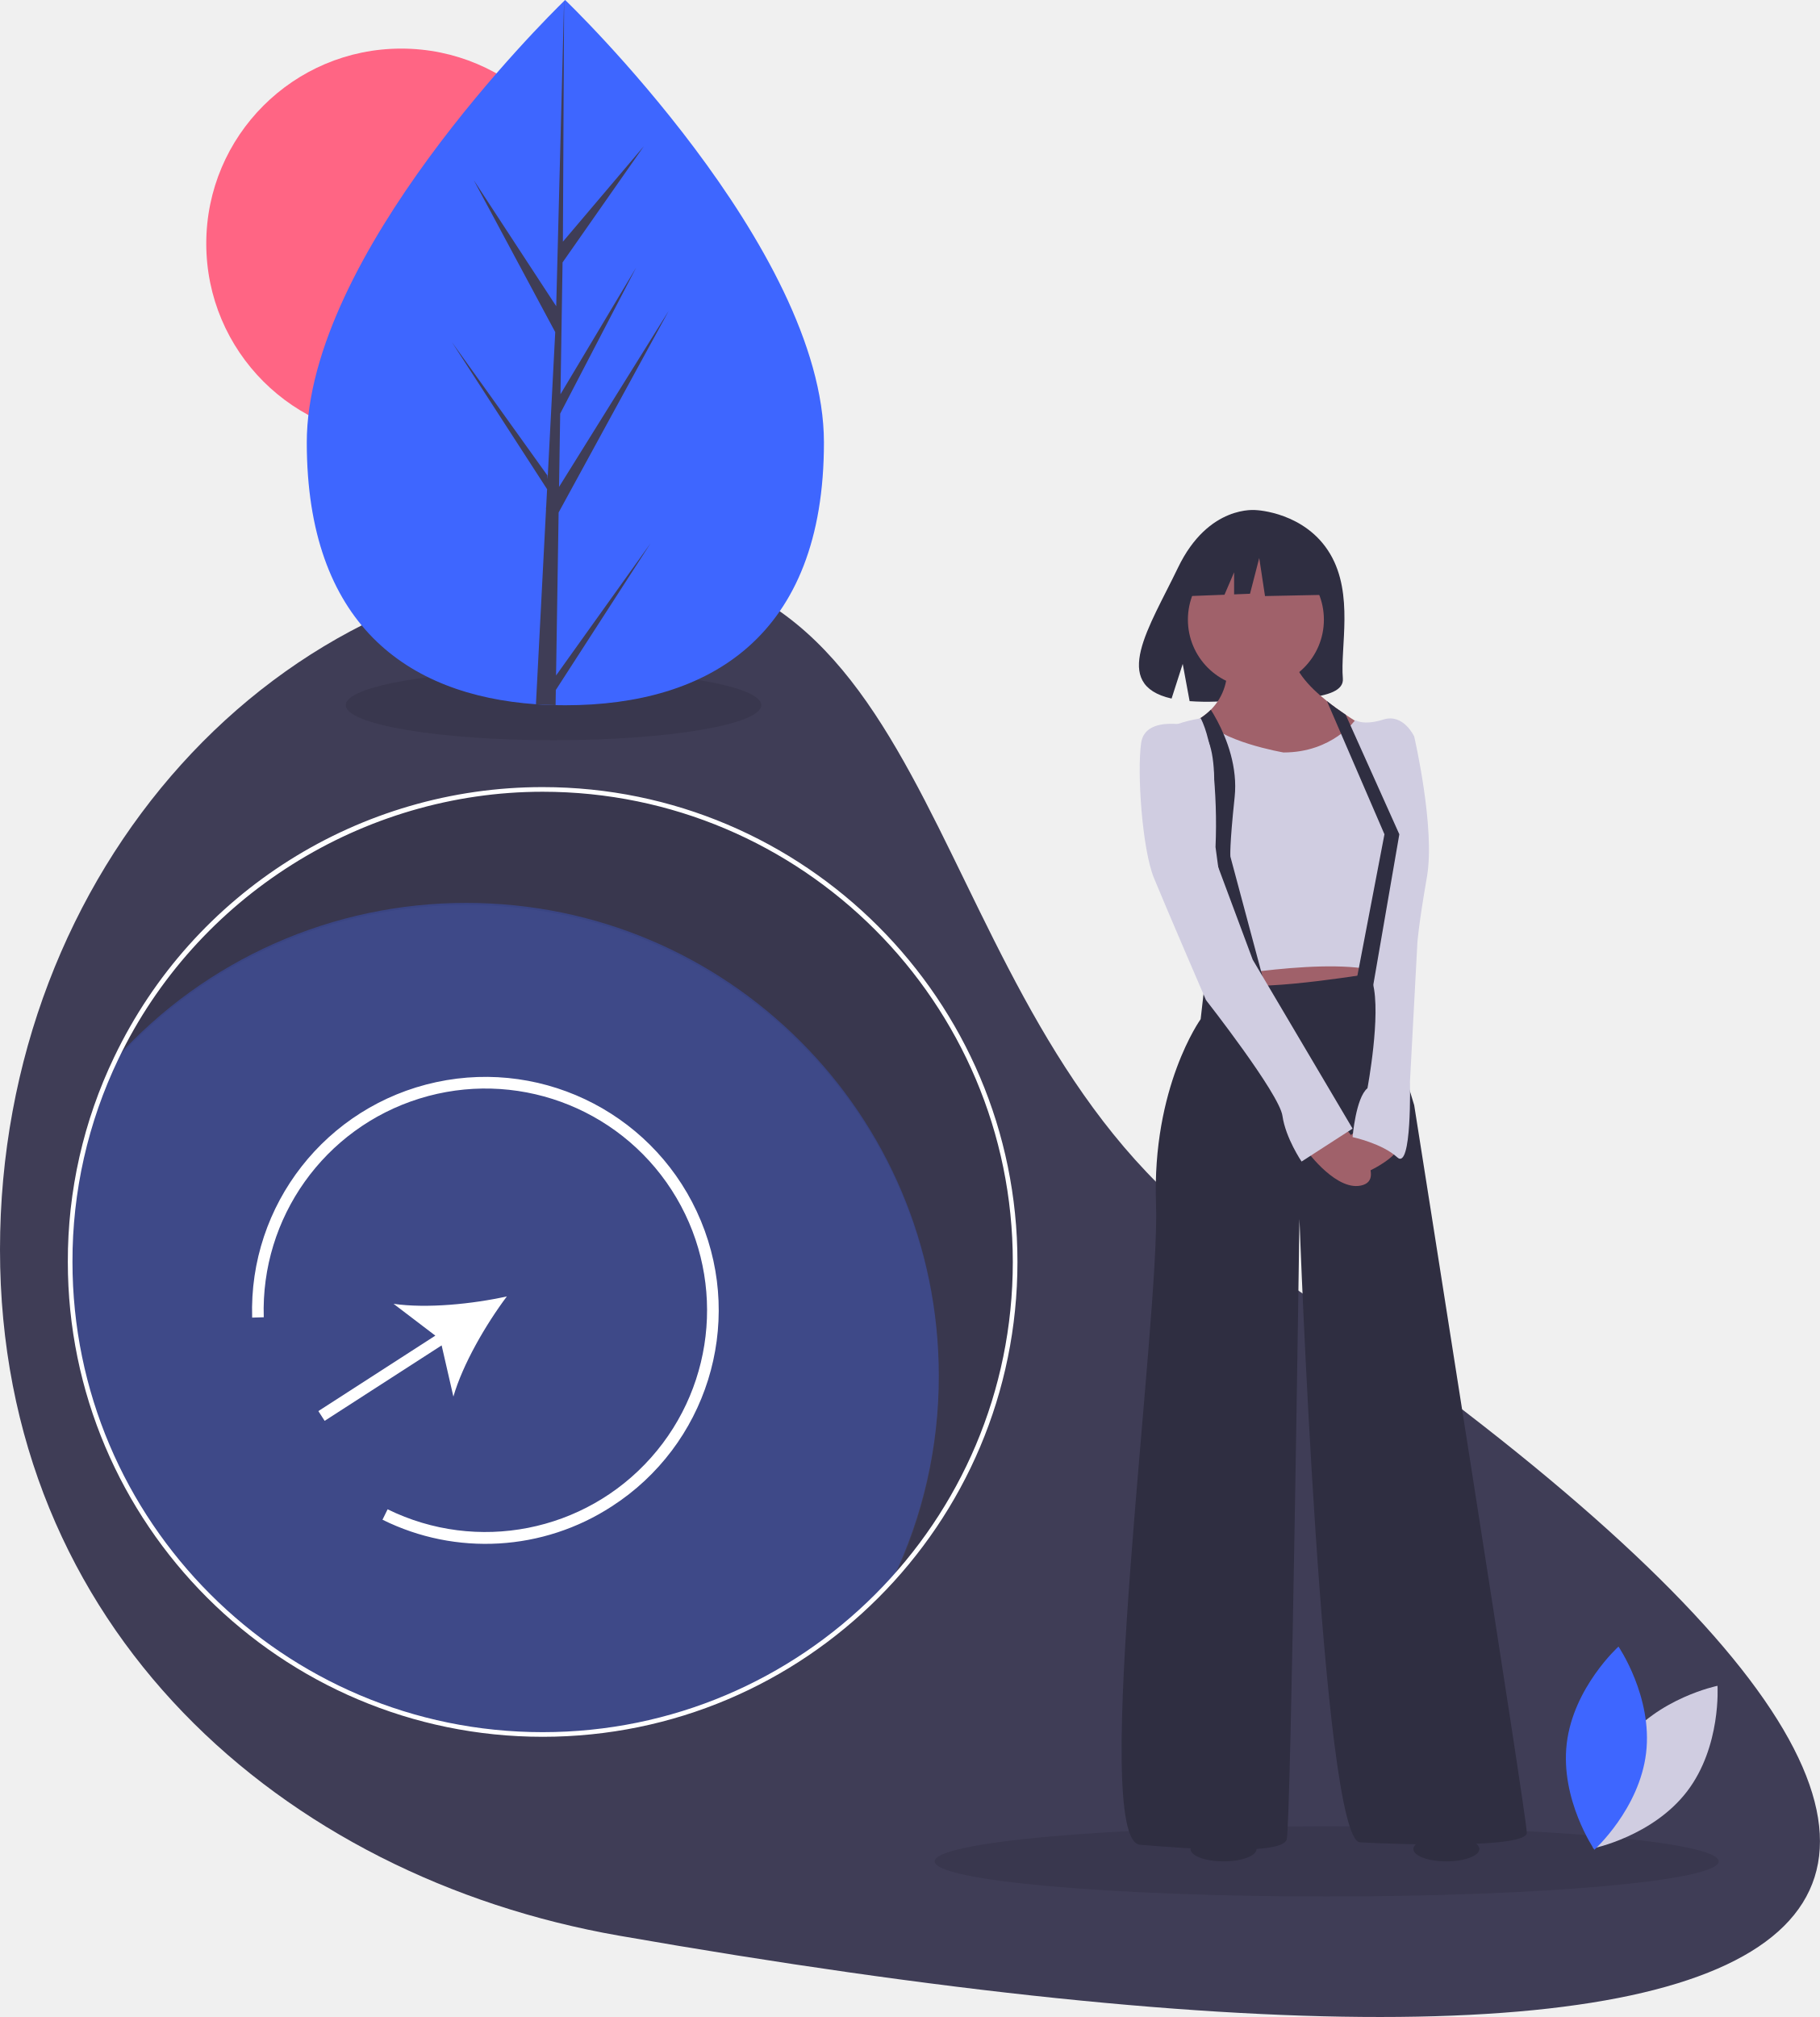
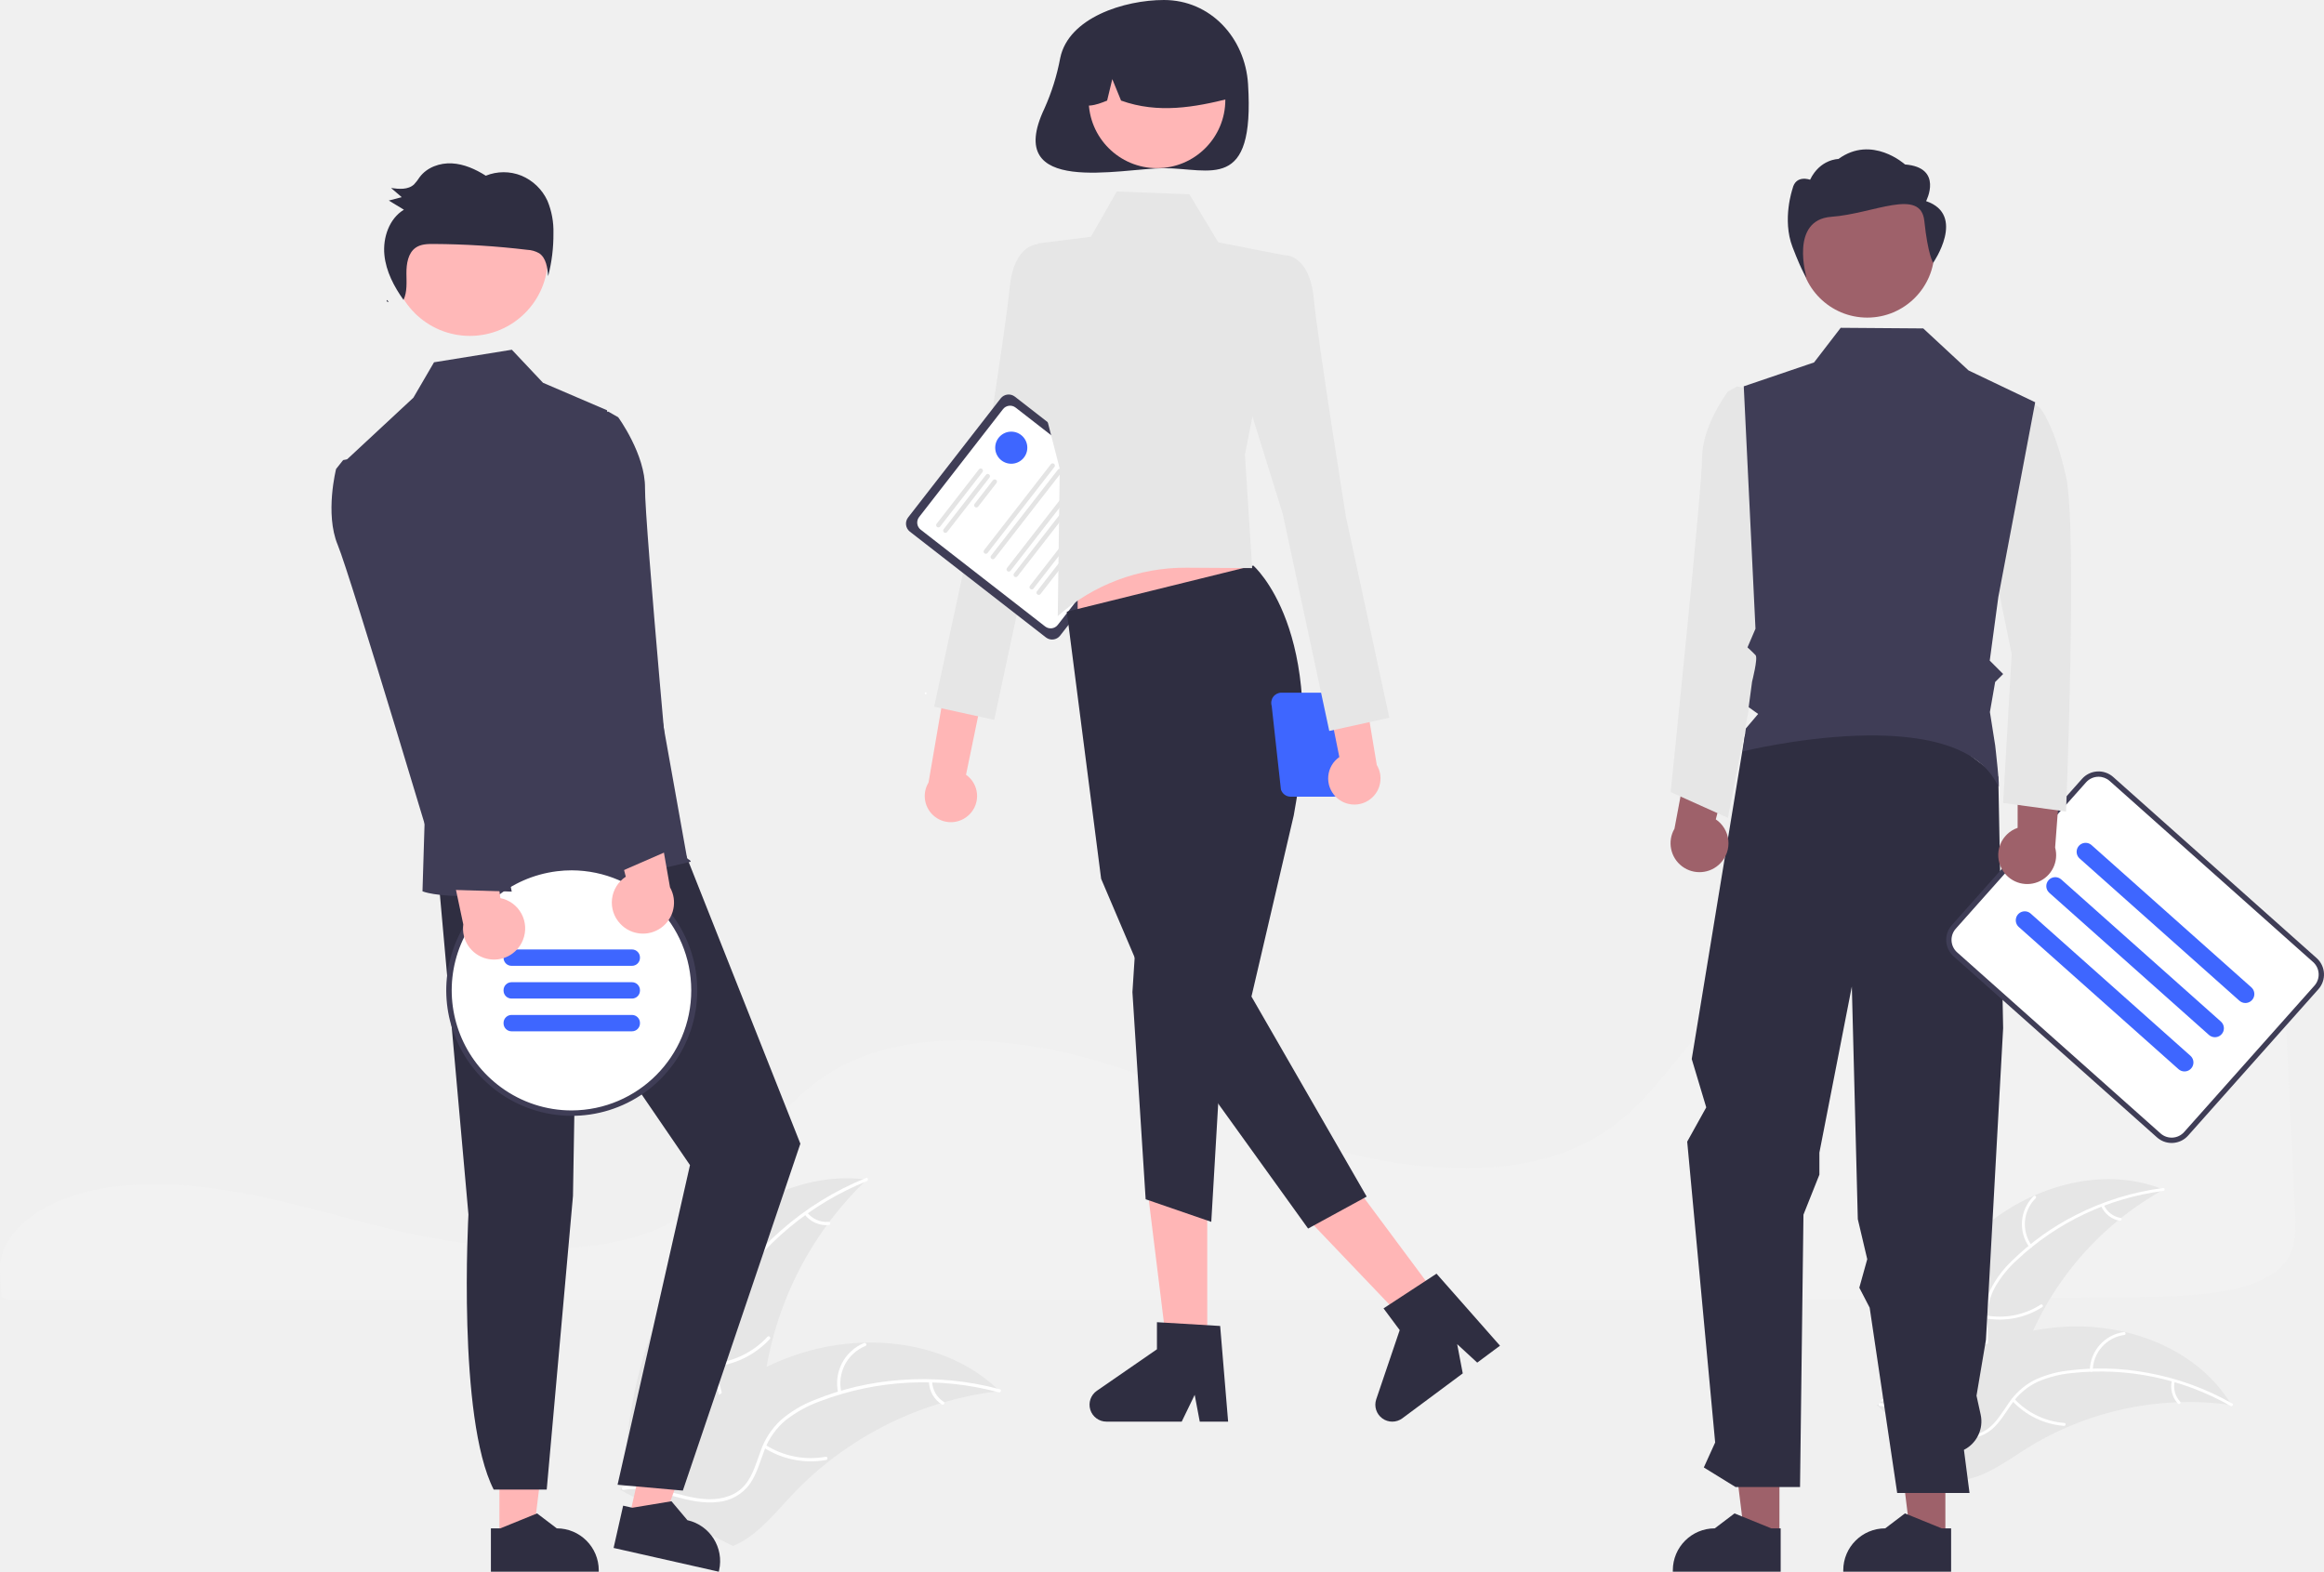
- <svg xmlns="http://www.w3.org/2000/svg" id="b8ea24f2-0d0e-4134-9f6b-a081050070ad" data-name="Layer 1" width="783.928" height="868.734" viewBox="0 0 783.928 868.734">
-   <path d="M741.277,553.829c427.439,285.996,288.519,392.565-266.62,295.504C329.606,823.973,208.036,717.032,208.036,553.829s119.37-295.504,266.62-295.504S605.636,463.073,741.277,553.829Z" transform="translate(-208.0361 -15.63315)" fill="#3f3d56" />
-   <ellipse cx="571.456" cy="801.706" rx="168.859" ry="15.108" opacity="0.1" />
-   <ellipse cx="238.428" cy="303.706" rx="89.5" ry="15.108" opacity="0.1" />
-   <path d="M441.773,356.532A203.538,203.538,0,0,0,258.143,472.192,203.029,203.029,0,0,1,408.89,405.413c112.398,0,203.52,91.122,203.52,203.52a202.648,202.648,0,0,1-19.89,87.86,202.782,202.782,0,0,0,52.773-136.741C645.293,447.654,554.171,356.532,441.773,356.532Z" transform="translate(-208.0361 -15.63315)" opacity="0.1" />
-   <path d="M612.41,608.044a202.648,202.648,0,0,1-19.89,87.86,203.029,203.029,0,0,1-150.747,66.779c-112.398,0-203.52-91.122-203.52-203.52A202.648,202.648,0,0,1,258.143,471.303,203.029,203.029,0,0,1,408.89,404.524C521.288,404.524,612.41,495.646,612.41,608.044Z" transform="translate(-208.0361 -15.63315)" fill="#3e66ff" opacity="0.3" />
-   <path d="M441.773,763.683c-112.773,0-204.521-91.747-204.521-204.52a202.601,202.601,0,0,1,19.988-88.293A204.539,204.539,0,0,1,441.773,354.643c112.773,0,204.52,91.748,204.52,204.521a204.506,204.506,0,0,1-204.52,204.52Zm0-407.04c-77.489,0-149.215,45.176-182.729,115.093a200.605,200.605,0,0,0-19.792,87.428c0,111.67,90.85,202.52,202.521,202.52a202.506,202.506,0,0,0,202.52-202.52C644.293,447.494,553.443,356.643,441.773,356.643Z" transform="translate(-208.0361 -15.63315)" fill="#fff" />
-   <path d="M907.392,766.268c-14.782,19.332-13.091,45.458-13.091,45.458s25.656-5.217,40.438-24.548,13.091-45.458,13.091-45.458S922.173,746.936,907.392,766.268Z" transform="translate(-208.0361 -15.63315)" fill="#d0cde1" />
-   <path d="M917.079,770.609c-2.868,24.166-22.286,41.727-22.286,41.727s-14.767-21.619-11.898-45.785,22.286-41.727,22.286-41.727S919.947,746.444,917.079,770.609Z" transform="translate(-208.0361 -15.63315)" fill="#3e66ff" />
-   <circle cx="172.828" cy="104.911" r="83.979" fill="#ff6584" />
-   <path d="M562.937,206.166c.041,83.884-49.813,113.194-111.324,113.224q-2.143.001-4.266-.046-4.276-.09-8.463-.386c-55.517-3.904-98.667-34.672-98.705-112.684C340.141,125.541,443.274,23.608,451.009,16.071c.007,0,.007,0,.014-.007.294-.287.444-.431.444-.431S562.897,122.289,562.937,206.166Z" transform="translate(-208.0361 -15.63315)" fill="#3e66ff" />
-   <path d="M447.554,306.56l40.708-56.936-40.807,63.184-.106,6.535q-4.276-.09-8.463-.386l4.348-83.921-.034-.649.075-.123.413-7.93-40.971-63.302L443.807,220.395l.103,1.682,3.285-63.405L412.115,93.254l35.505,54.274,3.388-131.457.013-.437 0.0.431-.524,103.668L485.362,78.617,450.352,128.66l-.895,56.773,32.561-54.498-32.686,62.845-.497,31.569,47.254-75.861-47.434,86.874Z" transform="translate(-208.0361 -15.63315)" fill="#3f3d56" />
-   <path d="M780.992,254.227c-10.675-18.037-31.794-18.877-31.794-18.877s-20.579-2.632-33.781,24.839c-12.305,25.605-29.287,50.326-2.734,56.32l4.796-14.928,2.97,16.039a103.895,103.895,0,0,0,11.361.194c28.436-.918,55.517.269,54.645-9.935C785.297,294.313,791.263,271.582,780.992,254.227Z" transform="translate(-208.0361 -15.63315)" fill="#2f2e41" />
-   <polygon points="525.862 407.843 528.608 435.301 592.22 428.437 593.593 407.843 525.862 407.843" fill="#a0616a" />
-   <path d="M727.034,438.578l-1.831,16.017s-21.052,29.289-19.221,79.63S677.151,808.353,699.118,810.184s61.324,4.576,63.155-2.288,5.492-267.263,5.492-267.263,9.61,267.588,26.086,268.503,71.85,2.746,71.85-4.119S817.189,491.665,817.189,491.665l-7.78-25.628-7.78-31.577s-48.51,8.238-61.782,5.034S727.034,438.578,727.034,438.578Z" transform="translate(-208.0361 -15.63315)" fill="#2f2e41" />
-   <circle cx="540.964" cy="266.889" r="29.289" fill="#a0616a" />
-   <path d="M800.257,331.032l-5.56,8.091-3.56,5.176-5.981,8.7-29.747,2.288s-7.226-2.334-15.564-5.743c-3.08-1.263-6.315-2.673-9.391-4.169-11.931-5.794-21.505-12.864-10.741-17.546a35.734,35.734,0,0,0,5.487-2.947,27.877,27.877,0,0,0,4.398-3.56,23.989,23.989,0,0,0,6.59-21.409l28.831-4.119c-.838,7.313,6.434,15.29,14.585,21.802,2.677,2.146,5.455,4.128,8.068,5.876C794.522,328.057,800.257,331.032,800.257,331.032Z" transform="translate(-208.0361 -15.63315)" fill="#a0616a" />
-   <path d="M760.899,339.727s-28.145-4.805-34.552-14.873c0,0-27.687,3.432-25.399,18.077s25.17,94.732,25.17,94.732,57.205-10.983,78.257-2.746l12.814-102.054s-4.576-10.068-13.272-7.322-12.128.229-12.128.229S781.951,339.727,760.899,339.727Z" transform="translate(-208.0361 -15.63315)" fill="#d0cde1" />
-   <path d="M786.527,500.36s19.679,21.967,8.695,25.628-24.255-14.645-24.255-14.645Z" transform="translate(-208.0361 -15.63315)" fill="#a0616a" />
-   <path d="M792.934,502.19s-16.017,10.983-10.068,18.306,26.543-6.407,26.543-9.153S792.934,502.19,792.934,502.19Z" transform="translate(-208.0361 -15.63315)" fill="#a0616a" />
-   <path d="M753.577,442.697l-13.272,2.288-8.695-64.528a231.696,231.696,0,0,0-1.158-35.083c-.97-7.78-2.59-15.258-5.254-20.493a27.877,27.877,0,0,0,4.398-3.56c3.185,5.048,8.997,15.738,10.247,28.223a45.48,45.48,0,0,1,.005,9.405c-2.288,21.509-1.831,25.628-1.831,25.628Z" transform="translate(-208.0361 -15.63315)" fill="#2f2e41" />
-   <path d="M722.915,328.744s-21.509-5.949-23.34,6.865.458,45.764,5.492,58.121S727.491,446.358,727.491,446.358s31.577,40.273,32.95,49.883,8.238,19.679,8.238,19.679L790.646,501.733l-43.018-72.765-18.763-50.341S736.644,332.863,722.915,328.744Z" transform="translate(-208.0361 -15.63315)" fill="#d0cde1" />
-   <path d="M807.121,330.574l10.068,2.288s9.153,39.357,5.492,60.409-4.119,28.374-4.119,28.374l-3.203,59.951s.915,38.442-5.492,32.493-19.221-8.695-19.221-8.695,1.373-16.933,6.407-21.052c0,0,5.949-31.577,2.288-45.307S807.121,330.574,807.121,330.574Z" transform="translate(-208.0361 -15.63315)" fill="#d0cde1" />
-   <path d="M810.782,374.966,799.112,442.468l-7.093-2.975,12.356-64.528-13.24-30.667-11.533-26.703c2.677,2.146,5.455,4.128,8.068,5.876l7.025,15.651Z" transform="translate(-208.0361 -15.63315)" fill="#2f2e41" />
-   <polygon points="568.236 236.855 547.372 225.926 518.559 230.397 512.598 256.726 527.437 256.155 531.583 246.482 531.583 255.996 538.43 255.732 542.404 240.332 544.888 256.726 569.23 256.229 568.236 236.855" fill="#2f2e41" />
-   <ellipse cx="527.019" cy="796.374" rx="14.22" ry="5.332" fill="#2f2e41" />
-   <ellipse cx="623.003" cy="796.374" rx="14.22" ry="5.332" fill="#2f2e41" />
-   <path d="M471.582,664.428a99.804,99.804,0,0,1-98.791,5.755l2.201-4.49A95.5,95.5,0,1,0,321.647,582.983l-4.998.153A100.505,100.505,0,1,1,471.582,664.428Z" transform="translate(-208.0361 -15.63315)" fill="#fff" />
-   <path d="M426.354,574.008c-14.785,3.273-34.463,5.267-48.801,3.184l17.999,13.707L345.164,623.398l2.71,4.202,50.389-32.499,5.065,22.054C407.344,603.235,417.277,586.132,426.354,574.008Z" transform="translate(-208.0361 -15.63315)" fill="#fff" />
+ <svg xmlns="http://www.w3.org/2000/svg" id="b2f51791-f36e-44b0-bd54-5e0283d46dbe" data-name="Layer 1" width="872.699" height="590.182" viewBox="0 0 872.699 590.182">
+   <path d="M222.381,599.644c-4.144,0-8.297.171-12.352.516l-.59.05c-26.899,2.378-46.574,16.173-45.764,32.09l.156,2.878c.103,1.819.213,3.775.304,5.945.049,1.07,1.509,1.892,3.326,1.892H829.101c46.649-.283,93.129-.64,138.141-1.06a235.086,235.086,0,0,0,25.273-1.31c12.509-1.48,21.191-4.415,26.545-8.972h.002c6.658-5.65,6.868-12.766,6.465-20.805-.82-16.232-1.634-33.285-2.445-50.286-.717-14.983-1.431-29.927-2.144-44.233-.441-8.49-1.422-15.984-8.983-21.712-8.195-6.194-23.141-9.334-44.423-9.334-.257,0-.512,0-.773.001-66.697.237-132.783,23.171-164.446,57.067-3.646,3.903-7.043,8.082-10.329,12.124-4.855,5.971-9.874,12.144-15.864,17.664a74.56,74.56,0,0,1-10.48,8.169c-.257.178-.551.368-.862.549-.712.464-1.456.911-2.182,1.31a75.768,75.768,0,0,1-13.365,6.076l-.468.157c-.353.126-.735.252-1.117.367-2.68.86-5.465,1.604-8.254,2.206-12.069,2.66-25.793,3.298-40.789,1.894a197.111,197.111,0,0,1-40.557-8.265c-13.886-4.389-26.884-9.86-39.454-15.151-5.521-2.325-11.232-4.729-16.935-7.006-1.072-.429-2.127-.848-3.197-1.267-6.966-2.715-13.281-4.957-19.306-6.854a190.553,190.553,0,0,0-46.008-8.521c-16.588-.908-31.206.805-43.438,5.079a74.597,74.597,0,0,0-9.825,4.233c-14.488,7.523-23.419,18.627-32.056,29.365-10.744,13.356-21.853,27.169-43.79,34.329-25.313,8.27-62.262,4.834-88.403-1.141-8.219-1.879-16.427-4.04-24.366-6.131q-4.809-1.267-9.626-2.517c-6.309-1.629-11.473-2.877-16.251-3.931l-1.511-.336c-.84-.183-1.682-.365-2.538-.539-5.674-1.191-10.958-2.129-16.162-2.866l-1.231-.18c-2.468-.325-4.776-.596-7.04-.823l-.904-.09C231.569,599.854,226.979,599.644,222.381,599.644Z" transform="translate(-163.6507 -154.9092)" fill="#f2f2f2" />
+   <path d="M906.555,617.408c18.617-16.777,46.309-25.212,69.537-15.805a115.466,115.466,0,0,0-51.888,59.935c-3.698,9.838-6.786,21.166-15.882,26.433-5.659,3.278-12.7,3.438-19.046,1.856-6.346-1.582-12.162-4.754-17.899-7.894l-1.632-.037C877.073,657.93,887.938,634.184,906.555,617.408Z" transform="translate(-163.6507 -154.9092)" fill="#e6e6e6" />
+   <path d="M975.963,602.112a98.692,98.692,0,0,0-54.906,25.931,42.5,42.5,0,0,0-8.345,10.377,24.376,24.376,0,0,0-2.818,12.516c.101,4.058.673,8.198-.214,12.21a14.925,14.925,0,0,1-7.425,9.689c-4.546,2.613-9.759,3.437-14.886,4.065-5.692.698-11.615,1.332-16.542,4.525-.597.387-1.162-.562-.566-.948,8.572-5.555,19.42-3.534,28.637-7.241,4.301-1.73,8.107-4.766,9.454-9.357,1.178-4.015.591-8.284.454-12.392a26.011,26.011,0,0,1,2.299-12.34,39.291,39.291,0,0,1,7.916-10.659,95.749,95.749,0,0,1,24.333-17.42,100.442,100.442,0,0,1,32.6-10.059c.703-.091.709,1.015.01,1.105Z" transform="translate(-163.6507 -154.9092)" fill="#fff" />
+   <path d="M925.656,623.184a14.807,14.807,0,0,1,1.632-19.104c.506-.499,1.305.265.798.764a13.711,13.711,0,0,0-1.482,17.774c.415.577-.536,1.14-.948.566Z" transform="translate(-163.6507 -154.9092)" fill="#fff" />
+   <path d="M909.571,648.884a28.539,28.539,0,0,0,20.394-4.083c.598-.385,1.164.564.566.948a29.685,29.685,0,0,1-21.23,4.206c-.701-.126-.427-1.197.27-1.071Z" transform="translate(-163.6507 -154.9092)" fill="#fff" />
+   <path d="M953.656,607.341a8.381,8.381,0,0,0,6.269,4.894c.702.117.427,1.188-.27,1.071a9.392,9.392,0,0,1-6.947-5.399.571.571,0,0,1,.191-.757.555.555,0,0,1,.757.191Z" transform="translate(-163.6507 -154.9092)" fill="#fff" />
+   <path d="M1001.67,682.507c-.44-.061-.881-.122-1.328-.176a110.379,110.379,0,0,0-17.882-.908c-.462.007-.931.021-1.392.041a116.365,116.365,0,0,0-41.75,9.61,113.005,113.005,0,0,0-15.163,8.056c-6.688,4.234-13.602,9.358-21.078,11.085a19.386,19.386,0,0,1-2.362.421l-30.889-26.745c-.04-.096-.086-.185-.126-.282l-1.282-1.011c.239-.176.49-.353.729-.528.138-.102.283-.199.421-.301.094-.066.189-.133.27-.198.031-.022.063-.044.088-.059.081-.065.164-.117.239-.176q2.103-1.49,4.235-2.955c.006-.007.006-.007.019-.008a166.157,166.157,0,0,1,34.601-18.599c.367-.139.739-.285,1.12-.411a107.831,107.831,0,0,1,16.939-4.767,95.329,95.329,0,0,1,9.553-1.334,79.272,79.272,0,0,1,24.723,1.752c16.143,3.743,30.91,12.608,39.656,26.433C1001.236,681.798,1001.453,682.146,1001.67,682.507Z" transform="translate(-163.6507 -154.9092)" fill="#e6e6e6" />
+   <path d="M1001.262,682.839A98.692,98.692,0,0,0,941.81,670.486a42.5,42.5,0,0,0-12.911,3.261,24.376,24.376,0,0,0-9.785,8.297c-2.363,3.301-4.398,6.951-7.522,9.62a14.925,14.925,0,0,1-11.761,3.266c-5.203-.651-9.862-3.132-14.333-5.717-4.965-2.87-10.076-5.93-15.932-6.347-.71-.051-.59-1.149.119-1.098,10.189.726,17.633,8.871,27.225,11.46,4.476,1.208,9.343,1.075,13.182-1.779,3.358-2.496,5.459-6.258,7.823-9.621a26.011,26.011,0,0,1,9.265-8.469,39.291,39.291,0,0,1,12.738-3.745,95.749,95.749,0,0,1,29.917.742,100.443,100.443,0,0,1,32.085,11.596c.616.351-.045,1.237-.657.888Z" transform="translate(-163.6507 -154.9092)" fill="#fff" />
+   <path d="M948.408,669.376a14.807,14.807,0,0,1,12.805-14.271c.705-.093.883.997.177,1.091a13.711,13.711,0,0,0-11.884,13.299c-.016.711-1.114.588-1.098-.119Z" transform="translate(-163.6507 -154.9092)" fill="#fff" />
+   <path d="M920.092,680.212A28.539,28.539,0,0,0,938.834,689.23c.709.053.59,1.151-.119,1.098a29.685,29.685,0,0,1-19.483-9.424c-.484-.523.38-1.212.861-.692Z" transform="translate(-163.6507 -154.9092)" fill="#fff" />
+   <path d="M980.303,673.584a8.381,8.381,0,0,0,2.058,7.682c.49.516-.374,1.205-.861.692a9.392,9.392,0,0,1-2.296-8.493.571.571,0,0,1,.609-.49.555.555,0,0,1,.49.609Z" transform="translate(-163.6507 -154.9092)" fill="#fff" />
+   <path d="M419.194,634.093c15.245-23.122,42.515-39.848,69.975-36.249a127.604,127.604,0,0,0-38.822,78.537c-1.218,11.551-1.37,24.526-9.632,32.69-5.141,5.08-12.627,7.21-19.854,7.283-7.227.073-14.331-1.701-21.34-3.464l-1.756.415C398.935,685.634,403.949,657.215,419.194,634.093Z" transform="translate(-163.6507 -154.9092)" fill="#e6e6e6" />
+   <path d="M489.172,598.425a109.067,109.067,0,0,0-51.51,43.008,46.968,46.968,0,0,0-6.039,13.42,26.938,26.938,0,0,0,.468,14.17c1.237,4.313,3.001,8.581,3.168,13.119a16.494,16.494,0,0,1-5.245,12.428c-4.135,4.059-9.482,6.391-14.79,8.489-5.894,2.33-12.052,4.656-16.434,9.441-.531.58-1.4-.278-.869-.857,7.623-8.326,19.787-9.182,28.614-15.711,4.119-3.047,7.345-7.353,7.508-12.638.143-4.621-1.673-9.024-2.962-13.38a28.745,28.745,0,0,1-.974-13.838,43.421,43.421,0,0,1,5.501-13.602,105.814,105.814,0,0,1,21.179-25.401,111.001,111.001,0,0,1,32.068-19.827c.727-.293,1.04.888.318,1.179Z" transform="translate(-163.6507 -154.9092)" fill="#fff" />
+   <path d="M441.23,634.957a16.363,16.363,0,0,1-3.569-20.886c.403-.674,1.469-.08,1.066.595a15.152,15.152,0,0,0,3.359,19.422c.604.502-.256,1.368-.857.869Z" transform="translate(-163.6507 -154.9092)" fill="#fff" />
+   <path d="M431.176,666.919a31.539,31.539,0,0,0,20.676-10.041c.533-.578,1.402.28.869.857a32.806,32.806,0,0,1-21.536,10.405c-.785.06-.789-1.161-.009-1.221Z" transform="translate(-163.6507 -154.9092)" fill="#fff" />
+   <path d="M466.769,610.222a9.263,9.263,0,0,0,8.066,3.491c.784-.07.787,1.151.009,1.221a10.379,10.379,0,0,1-8.932-3.842.631.631,0,0,1-.006-.863.613.613,0,0,1,.863-.006Z" transform="translate(-163.6507 -154.9092)" fill="#fff" />
+   <path d="M539.033,677.258c-.488.058-.976.115-1.469.182a121.983,121.983,0,0,0-19.378,4.003c-.492.136-.99.281-1.477.43a128.597,128.597,0,0,0-41.98,21.893,124.883,124.883,0,0,0-13.976,12.834c-5.975,6.389-11.944,13.792-19.46,17.719a21.424,21.424,0,0,1-2.409,1.107L398.407,715.415c-.069-.092-.143-.174-.213-.266l-1.653-.725c.206-.254.426-.513.633-.768.119-.148.247-.291.366-.439.082-.097.165-.194.234-.287.027-.032.055-.065.078-.088.069-.092.142-.171.206-.254q1.835-2.178,3.708-4.338c.005-.009.005-.009.018-.014,9.539-10.948,20.075-21.196,31.833-29.519.354-.25.712-.51,1.084-.751a119.167,119.167,0,0,1,16.791-9.81,105.352,105.352,0,0,1,9.846-4.085,87.605,87.605,0,0,1,26.93-5.005c18.307-.487,36.566,4.885,49.767,17.238C538.371,676.62,538.7,676.932,539.033,677.258Z" transform="translate(-163.6507 -154.9092)" fill="#e6e6e6" />
+   <path d="M538.688,677.727a109.067,109.067,0,0,0-67.022,3.327,46.968,46.968,0,0,0-12.901,7.079,26.938,26.938,0,0,0-8.157,11.596c-1.609,4.188-2.77,8.658-5.369,12.382a16.494,16.494,0,0,1-11.671,6.765c-5.746.752-11.419-.606-16.92-2.127-6.108-1.688-12.426-3.539-18.806-2.356-.773.143-.95-1.064-.178-1.208,11.099-2.058,21.327,4.582,32.306,4.683,5.123.047,10.291-1.449,13.604-5.57,2.897-3.604,4.098-8.212,5.69-12.467A28.745,28.745,0,0,1,456.817,688.196a43.421,43.421,0,0,1,12.582-7.549,105.815,105.815,0,0,1,32.203-7.53,111.001,111.001,0,0,1,37.542,3.476c.757.204.296,1.335-.455,1.133Z" transform="translate(-163.6507 -154.9092)" fill="#fff" />
+   <path d="M478.414,678.031A16.364,16.364,0,0,1,488.14,659.206c.728-.296,1.221.821.493,1.117a15.152,15.152,0,0,0-9.011,17.53c.181.764-1.028.938-1.208.178Z" transform="translate(-163.6507 -154.9092)" fill="#fff" />
+   <path d="M451.144,697.498a31.539,31.539,0,0,0,22.554,4.431c.773-.141.951,1.067.178,1.208a32.806,32.806,0,0,1-23.46-4.659c-.663-.425.069-1.402.728-.98Z" transform="translate(-163.6507 -154.9092)" fill="#fff" />
+   <path d="M513.697,673.658a9.263,9.263,0,0,0,4.339,7.644c.668.416-.064,1.393-.728.98a10.379,10.379,0,0,1-4.818-8.445.631.631,0,0,1,.515-.693.613.613,0,0,1,.693.515Z" transform="translate(-163.6507 -154.9092)" fill="#fff" />
+   <path d="M527.689,460.738a9.76,9.76,0,0,0-1.282-14.911l15.932-77.107-17.189,5.423-12.818,74.595a9.813,9.813,0,0,0,15.357,12.001Z" transform="translate(-163.6507 -154.9092)" fill="#ffb6b6" />
+   <path d="M564.515,254.628l-10.648-8.037s-9.393-.665-11.056,16.274S530.732,344.815,530.732,344.815l-16.293,75.463,22.554,4.95,17.451-81.438,17.469-56.184Z" transform="translate(-163.6507 -154.9092)" fill="#e6e6e6" />
+   <path d="M556.404,394.262l-51.075-39.713a3.809,3.809,0,0,1-.668-5.338l34.751-44.693a3.809,3.809,0,0,1,5.338-.668l51.075,39.713a3.809,3.809,0,0,1,.668,5.338l-34.751,44.693A3.809,3.809,0,0,1,556.404,394.262Z" transform="translate(-163.6507 -154.9092)" fill="#3f3d56" />
+   <path d="M556.123,390.152l-46.742-36.345a3.382,3.382,0,0,1-.593-4.74L540.291,308.552a3.382,3.382,0,0,1,4.74-.593l46.742,36.345a3.382,3.382,0,0,1,.593,4.74l-31.503,40.516A3.382,3.382,0,0,1,556.123,390.152Z" transform="translate(-163.6507 -154.9092)" fill="#fff" />
+   <path d="M515.508,352.777a.845.845,0,0,1-.148-1.185l15.893-20.439a.844.844,0,1,1,1.333,1.037L516.693,352.629A.845.845,0,0,1,515.508,352.777Z" transform="translate(-163.6507 -154.9092)" fill="#e4e4e4" />
+   <path d="M518.142,354.825a.845.845,0,0,1-.148-1.185l15.893-20.439a.844.844,0,1,1,1.333,1.037L519.327,354.677A.845.845,0,0,1,518.142,354.825Z" transform="translate(-163.6507 -154.9092)" fill="#e4e4e4" />
+   <path d="M529.78,345.294a.845.845,0,0,1-.148-1.185l6.889-8.86a.844.844,0,1,1,1.333,1.037l-6.889,8.86A.845.845,0,0,1,529.78,345.294Z" transform="translate(-163.6507 -154.9092)" fill="#e4e4e4" />
+   <path d="M533.331,362.681a.845.845,0,0,1-.148-1.185l25.089-32.267a.844.844,0,1,1,1.333,1.037l-25.089,32.267A.845.845,0,0,1,533.331,362.681Z" transform="translate(-163.6507 -154.9092)" fill="#e4e4e4" />
+   <path d="M535.965,364.729a.845.845,0,0,1-.148-1.185l25.089-32.267a.844.844,0,1,1,1.333,1.037l-25.089,32.267A.845.845,0,0,1,535.965,364.729Z" transform="translate(-163.6507 -154.9092)" fill="#e4e4e4" />
+   <path d="M541.944,369.378a.845.845,0,0,1-.148-1.185l25.089-32.267a.844.844,0,1,1,1.333,1.037L543.129,369.229A.845.845,0,0,1,541.944,369.378Z" transform="translate(-163.6507 -154.9092)" fill="#e4e4e4" />
+   <path d="M544.578,371.426a.845.845,0,0,1-.148-1.185l25.089-32.267a.844.844,0,1,1,1.333,1.037l-25.089,32.267A.845.845,0,0,1,544.578,371.426Z" transform="translate(-163.6507 -154.9092)" fill="#e4e4e4" />
+   <path d="M550.558,376.075a.845.845,0,0,1-.148-1.185l25.089-32.267a.844.844,0,1,1,1.333,1.037l-25.089,32.267A.845.845,0,0,1,550.558,376.075Z" transform="translate(-163.6507 -154.9092)" fill="#e4e4e4" />
+   <path d="M553.192,378.123a.845.845,0,0,1-.148-1.185L578.133,344.671a.844.844,0,0,1,1.333,1.037l-25.089,32.267A.845.845,0,0,1,553.192,378.123Z" transform="translate(-163.6507 -154.9092)" fill="#e4e4e4" />
+   <circle cx="347.608" cy="260.34" r="0.347" fill="#fff" />
+   <path d="M561.778,176.706a83.478,83.478,0,0,1-5.956,19.01c-15.673,33.157,28.961,22.349,44.912,22.349,17.44,0,34.126,9.171,31.578-31.578-1.089-17.406-14.138-31.578-31.578-31.578C585.838,154.909,564.893,161.531,561.778,176.706Z" transform="translate(-163.6507 -154.9092)" fill="#2f2e41" />
+   <polygon points="453.34 508.085 438.481 508.085 431.41 450.772 453.34 450.772 453.34 508.085" fill="#ffb6b6" />
+   <path d="M624.833,688.739H614.177l-1.902-10.06-4.871,10.06H579.142a6.353,6.353,0,0,1-3.61-11.581l22.569-15.587V651.401l23.739,1.417Z" transform="translate(-163.6507 -154.9092)" fill="#2f2e41" />
+   <polygon points="541.617 489.333 529.693 498.2 489.82 456.429 507.418 443.342 541.617 489.333" fill="#ffb6b6" />
+   <path d="M726.923,660.222l-8.551,6.359-7.529-6.938,2.094,10.98-22.679,16.864a6.353,6.353,0,0,1-9.807-7.139l8.81-25.975-6.069-8.162,19.895-13.028Z" transform="translate(-163.6507 -154.9092)" fill="#2f2e41" />
+   <polygon points="404.675 244.313 475.21 233.327 461.183 191.129 404.675 191.129 404.675 244.313" fill="#ffb6b6" />
+   <path d="M634.29,367.291s28.193,24.357,15.185,93.793L633.595,529.12l43.266,75.116-22,12-53.318-74.105L577.145,484.901,564.24,384.599Z" transform="translate(-163.6507 -154.9092)" fill="#2f2e41" />
+   <polygon points="426.942 346.301 425.246 372.562 430.21 450.327 454.854 458.812 459.521 379.134 426.942 346.301" fill="#2f2e41" />
+   <path d="M583.016,226.805l27.265,1.064,10.866,18.038,24.792,4.84L631.139,325.619l2.722,42.617-24.686-.151a72.207,72.207,0,0,0-48.314,18.151l0,0,.738-55.32-10.618-41.296,2.386-43.301,19.944-2.493Z" transform="translate(-163.6507 -154.9092)" fill="#e6e6e6" />
+   <circle cx="434.471" cy="37.487" r="25.661" fill="#ffb6b6" />
+   <path d="M580.695,166.239a29.393,29.393,0,0,1,44.688,25.653c-13.075,3.283-26.812,5.795-40.756.785l-3.293-8.059-1.941,8.065c-4.246,1.736-8.504,3.204-12.761-.017A30.012,30.012,0,0,1,580.695,166.239Z" transform="translate(-163.6507 -154.9092)" fill="#2f2e41" />
+   <path d="M641.193,419.971l3.459,31.393a3.832,3.832,0,0,0,3.662,2.705h15.945a3.832,3.832,0,0,0,3.663-2.705l2.865-24.061a5.819,5.819,0,1,0,1.5-10.947,3.798,3.798,0,0,0-2.907-1.344H644.856A3.832,3.832,0,0,0,641.193,419.971Zm30.095,5.705,1.755-5.705a3.792,3.792,0,0,0,.058-2.028c.075-.004.146-.022.222-.022a4.155,4.155,0,1,1,0,8.31A4.102,4.102,0,0,1,671.288,425.675Z" transform="translate(-163.6507 -154.9092)" fill="#3e66ff" />
+   <path d="M665.237,454.09a9.76,9.76,0,0,1,1.357-14.904L651.055,361.999l17.161,5.51,12.439,74.659A9.813,9.813,0,0,1,665.237,454.09Z" transform="translate(-163.6507 -154.9092)" fill="#ffb6b6" />
+   <path d="M635.292,258.783l10.648-8.037s9.393-.665,11.056,16.274S669.075,348.97,669.075,348.97l16.293,75.463-22.554,4.95-17.451-81.438-17.469-56.184Z" transform="translate(-163.6507 -154.9092)" fill="#e6e6e6" />
+   <circle cx="379.745" cy="168.11" r="6.027" fill="#3e66ff" />
+   <polygon points="187.545 578.006 200.106 578.005 206.082 529.556 187.543 529.557 187.545 578.006" fill="#ffb6b6" />
+   <path d="M347.992,728.814l3.536-0,13.803-5.613,7.398,5.613h.001A15.765,15.765,0,0,1,388.494,744.577v.512l-40.502.002Z" transform="translate(-163.6507 -154.9092)" fill="#2f2e41" />
+   <polygon points="236.221 570.09 248.474 572.857 264.975 526.914 246.891 522.831 236.221 570.09" fill="#ffb6b6" />
+   <path d="M397.65,720.293l3.449.779,14.701-2.435,5.98,7.104.001 0a15.765,15.765,0,0,1,11.905,18.849l-.113.5-39.507-8.92Z" transform="translate(-163.6507 -154.9092)" fill="#2f2e41" />
+   <path d="M328.2,483.699,339.559,610.959s-4.256,76.401,9.477,103.286h19.917L378.814,603.982l1.238-74.009,42.699,62.439L395.555,712.442l24.513,2.191,44.133-130.261L415.715,462.088Z" transform="translate(-163.6507 -154.9092)" fill="#2f2e41" />
+   <circle cx="176.446" cy="96.839" r="29.293" fill="#ffb8b8" />
+   <path d="M391.591,308.956l-24.032-10.311L355.861,286.236l-29.225,4.713-7.754,13.295-25.101,23.34,29.409,132.973-.89,29.043s18.822,8.474,100.453-11.036c.979-.234-1.07-1.259-1.07-1.259Z" transform="translate(-163.6507 -154.9092)" fill="#3f3d56" />
+   <path d="M309.636,268.369q-.306-.418-.606-.843c-.081.17-.145.346-.237.512Z" transform="translate(-163.6507 -154.9092)" fill="#2f2e41" />
+   <path d="M369.235,230.321a18.691,18.691,0,0,0-9.78-9.448,17.845,17.845,0,0,0-13.379.012c-3.873-2.447-8.175-4.386-12.707-4.627s-9.323,1.441-12.115,5.142a19.776,19.776,0,0,1-2.117,2.75c-2.245,2.079-5.656,1.779-8.64,1.354q2.007,1.72,4.016,3.441-2.43.635-4.86,1.27,2.836,1.72,5.671,3.44c-5.488,3.294-7.982,10.484-7.323,17.013.623,6.182,3.608,11.835,7.176,16.86,1.423-3.004,1.117-6.597,1.093-9.98-.025-3.574.608-7.633,3.472-9.631,1.932-1.347,4.416-1.408,6.746-1.395a309.938,309.938,0,0,1,35.159,2.195,9.897,9.897,0,0,1,4.501,1.306c2.58,1.76,3.083,5.393,3.342,8.581a62.172,62.172,0,0,0,1.985-16.117A29.707,29.707,0,0,0,369.235,230.321Z" transform="translate(-163.6507 -154.9092)" fill="#2f2e41" />
+   <circle cx="214.704" cy="371.895" r="46.105" fill="#fff" />
+   <path d="M378.355,479.674a47.383,47.383,0,0,0-7.08.533c-1.199.174-2.366.4-3.524.676a47.106,47.106,0,0,0-19.968,81.76c.789.666,1.588,1.311,2.418,1.926a47.12,47.12,0,1,0,28.155-84.895Zm0,92.21a44.821,44.821,0,0,1-26.639-8.74c-.84-.615-1.649-1.25-2.438-1.926a45.054,45.054,0,0,1,20.102-78.594c1.147-.236,2.295-.42,3.463-.564a44.602,44.602,0,0,1,5.512-.338,45.081,45.081,0,0,1,0,90.161Z" transform="translate(-163.6507 -154.9092)" fill="#3f3d56" />
+   <rect x="352.741" y="511.436" width="51.228" height="6.147" rx="3" transform="translate(593.0596 874.1096) rotate(-180)" fill="#3e66ff" />
+   <rect x="352.741" y="523.73" width="51.228" height="6.147" rx="3" transform="translate(593.0596 898.699) rotate(-180)" fill="#3e66ff" />
+   <rect x="352.741" y="536.025" width="51.228" height="6.147" rx="3" transform="translate(593.0596 923.2884) rotate(180)" fill="#3e66ff" />
+   <polygon points="730.52 576.442 717.349 576.441 711.083 525.639 730.522 525.64 730.52 576.442" fill="#9e616a" />
+   <polygon points="668.209 576.442 655.039 576.441 648.773 525.639 668.212 525.64 668.209 576.442" fill="#9e616a" />
+   <path d="M832.324,745.091l-40.502-.002V744.577a15.765,15.765,0,0,1,15.764-15.764h.001l7.398-5.613,13.803,5.613,3.536 0Z" transform="translate(-163.6507 -154.9092)" fill="#2f2e41" />
+   <path d="M896.324,745.091l-40.502-.002V744.577a15.765,15.765,0,0,1,15.764-15.764h.001l7.398-5.613,13.803,5.613,3.536 0Z" transform="translate(-163.6507 -154.9092)" fill="#2f2e41" />
+   <path d="M818.941,430.688,798.924,552.572l5.447,18.163-7.148,12.864,10.497,112.97-4.261,9.381,11.906,7.342h24.226L840.877,611.02l5.984-15.016v-8.276l12.182-62.364,2.243,87.336,3.544,15.039L861.853,638.448l3.889,7.502,10.331,69.571H903.239l-2.101-16.185,0,0a11.962,11.962,0,0,0,6.281-13.237l-1.558-7.094,3.545-20.976,6.455-117.024-1.82-94.423L882.262,422.28Z" transform="translate(-163.6507 -154.9092)" fill="#2f2e41" />
+   <circle id="ab6171fa-7d69-4734-b81c-8dff60f9761b" data-name="Ellipse 219" cx="701.179" cy="94.026" r="25.239" fill="#9e616a" />
+   <path d="M809.686,479.055A10.803,10.803,0,0,0,807.956,462.58l9.814-37.115-18.909,6.36-6.421,34.27a10.862,10.862,0,0,0,17.245,12.96Z" transform="translate(-163.6507 -154.9092)" fill="#9e616a" />
+   <path id="bc44dde2-a388-4b93-9ca4-c442728432a9" data-name="Path 1101" d="M820.015,300.86l-4.059-.842-3.461,1.917s-9.669,12.892-9.669,24.709S791.008,452.339,791.008,452.339l21.486,9.669,17.189-89.168Z" transform="translate(-163.6507 -154.9092)" fill="#e6e6e6" />
+   <path id="bf427902-b9bf-4946-b5d7-5c1c7e04535e" data-name="Path 1104" d="M886.932,230.431s6.601-12.619-7.922-13.767c0,0-12.381-11.231-25-2.053,0,0-6.883,0-10.647,7.789,0,0-5.414-2.053-6.603,3.442,0,0-3.961,11.472,0,21.797s5.277,11.472,5.277,11.472-6.509-21.647,9.335-22.794,33.574-11.049,34.895,1.571,3.307,15.729,3.307,15.729S902.115,235.593,886.932,230.431Z" transform="translate(-163.6507 -154.9092)" fill="#2f2e41" />
+   <path d="M979.128,583.598a7.723,7.723,0,0,1-5.163-1.97L897.584,513.638a7.789,7.789,0,0,1-.638-10.984L945.876,447.685a7.789,7.789,0,0,1,10.985-.639l76.381,67.992a7.78,7.78,0,0,1,.638,10.983l-48.931,54.968a7.726,7.726,0,0,1-5.36,2.595C979.435,583.595,979.281,583.598,979.128,583.598Z" transform="translate(-163.6507 -154.9092)" fill="#fff" />
+   <path d="M979.127,584.098a8.219,8.219,0,0,1-5.495-2.096l-76.381-67.991a8.291,8.291,0,0,1-.679-11.691l48.93-54.968a8.292,8.292,0,0,1,11.691-.68l76.381,67.992a8.282,8.282,0,0,1,.679,11.69L985.323,581.323a8.229,8.229,0,0,1-5.705,2.762C979.454,584.094,979.291,584.098,979.127,584.098Zm-27.436-137.518a6.264,6.264,0,0,0-4.694,2.102l-48.93,54.968a6.287,6.287,0,0,0,.515,8.867l76.381,67.991a6.279,6.279,0,0,0,8.867-.516l48.931-54.968a6.28,6.28,0,0,0-.515-8.866l-76.381-67.992A6.255,6.255,0,0,0,951.691,446.58Z" transform="translate(-163.6507 -154.9092)" fill="#3f3d56" />
+   <path d="M1006.825,531.541a3.353,3.353,0,0,1-2.237-.851l-59.956-53.371a3.367,3.367,0,1,1,4.477-5.029l59.957,53.371a3.366,3.366,0,0,1-2.241,5.88Z" transform="translate(-163.6507 -154.9092)" fill="#3e66ff" />
+   <path d="M995.389,544.388a3.353,3.353,0,0,1-2.237-.851l-59.956-53.371a3.366,3.366,0,1,1,4.477-5.028l59.957,53.371a3.365,3.365,0,0,1-2.241,5.879Z" transform="translate(-163.6507 -154.9092)" fill="#3e66ff" />
+   <path d="M983.953,557.236a3.35,3.35,0,0,1-2.237-.852L921.759,503.014a3.367,3.367,0,1,1,4.478-5.029l59.956,53.371a3.365,3.365,0,0,1-2.24,5.88Z" transform="translate(-163.6507 -154.9092)" fill="#3e66ff" />
+   <path d="M915.388,481.246a10.803,10.803,0,0,1,5.91-15.475l.065-38.39,16.636,11.011L935.387,473.159a10.862,10.862,0,0,1-19.999,8.086Z" transform="translate(-163.6507 -154.9092)" fill="#9e616a" />
+   <path id="f348f81f-b961-4ae4-bc6b-758f6acfb12a" data-name="Path 1100" d="M916.926,311.381,924.358,304.217l5.46,3.941s5.372,6.446,9.669,25.784,0,125.695,0,125.695l-23.635-3.223,3.223-55.864-9.669-47.27Z" transform="translate(-163.6507 -154.9092)" fill="#e6e6e6" />
+   <path d="M927.9,305.964l-25.039-11.961-17-15.768-31-.232-10,13-26.4,8.968,4.4,91.032-3,7s2.09,1.888,3.045,2.944-1.32,9.897-1.32,9.897l-1.282,9.618,3.557,2.541-4.624,5.462-1.148,8.61s80.715-20.062,95.966,13.172c.806,1.756-1.178-15.405-1.178-15.405l-1.984-12.563,1.968-11.276,3-3-5.032-5.032,3.226-23.874Z" transform="translate(-163.6507 -154.9092)" fill="#3f3d56" />
+   <path d="M360.06,507.775a11.6,11.6,0,0,0-8.504-15.622l-5.562-40.844-16.127,14.098,7.754,36.625a11.662,11.662,0,0,0,22.439,5.744Z" transform="translate(-163.6507 -154.9092)" fill="#ffb8b8" />
+   <path id="e1bf2fad-858c-4bea-9733-320cc40b59f5" data-name="Path 1101" d="M296.875,326.838l-4.371.837-2.642,3.327s-4.275,16.766.595,28.484,40.076,129.497,40.076,129.497l25.288.733L336.121,394.222Z" transform="translate(-163.6507 -154.9092)" fill="#3f3d56" />
+   <path d="M396.567,501.784a11.599,11.599,0,0,1,2.066-17.666l-10.068-39.972,20.221,7.068,6.46,36.875a11.662,11.662,0,0,1-18.679,13.696Z" transform="translate(-163.6507 -154.9092)" fill="#ffb8b8" />
+   <path id="ff35f29e-9865-4218-824f-c5cf71e1b056" data-name="Path 1101" d="M387.733,310.335l4.368-.853,3.692,2.102s10.218,13.964,10.068,26.651,11.097,135.101,11.097,135.101l-23.191,10.109-17.327-95.953Z" transform="translate(-163.6507 -154.9092)" fill="#3f3d56" />
</svg>
